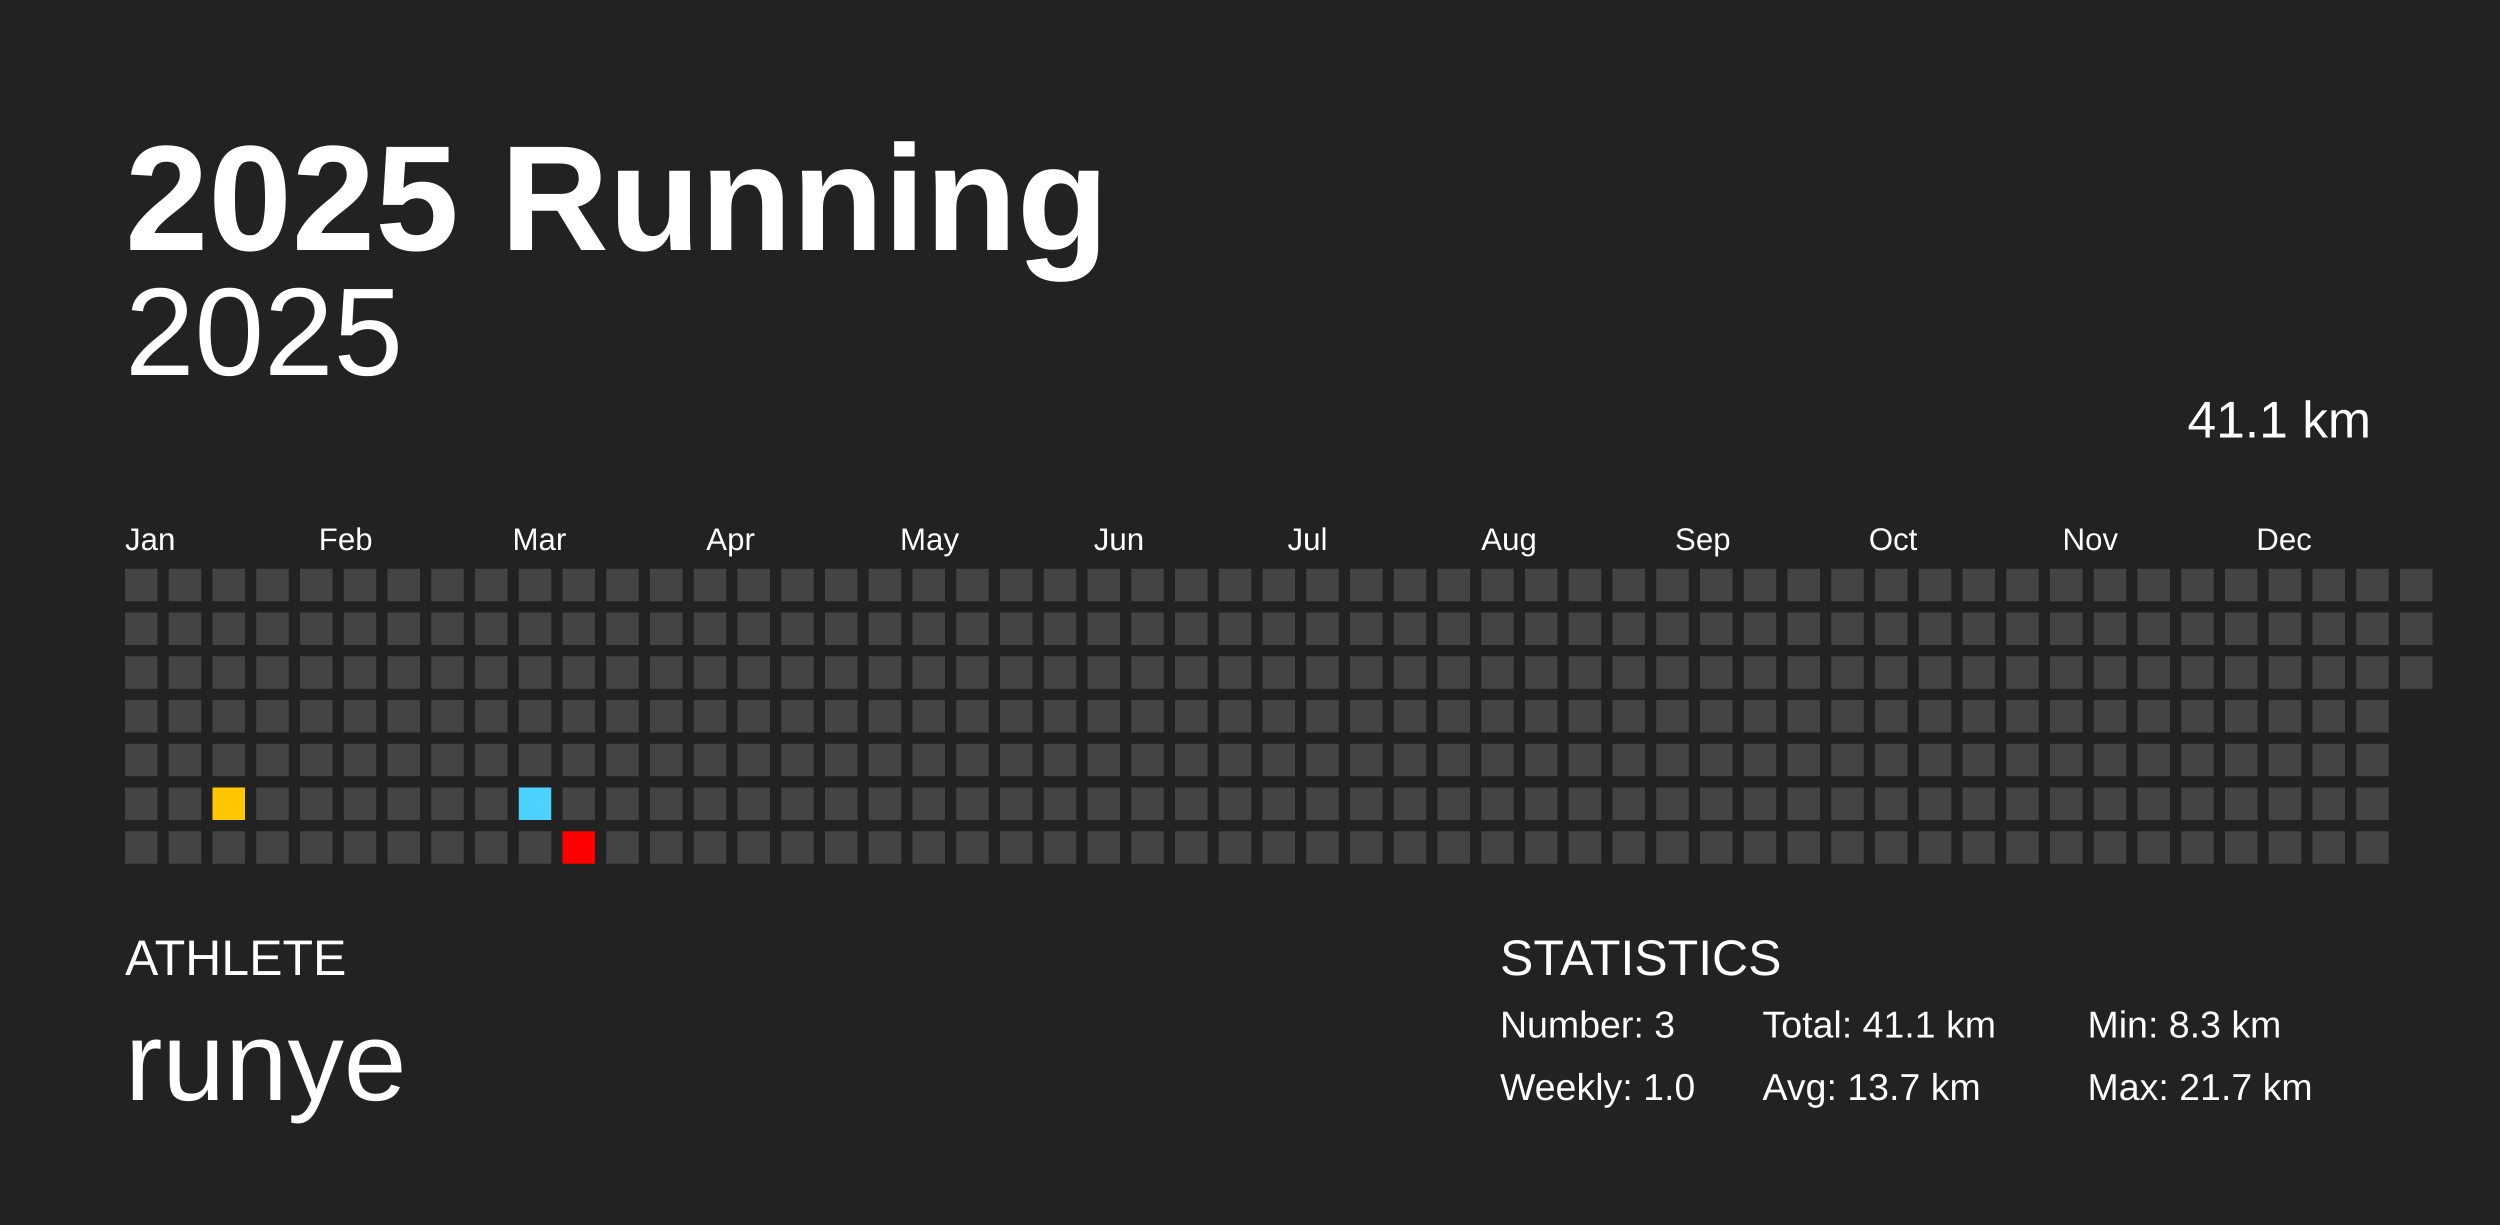
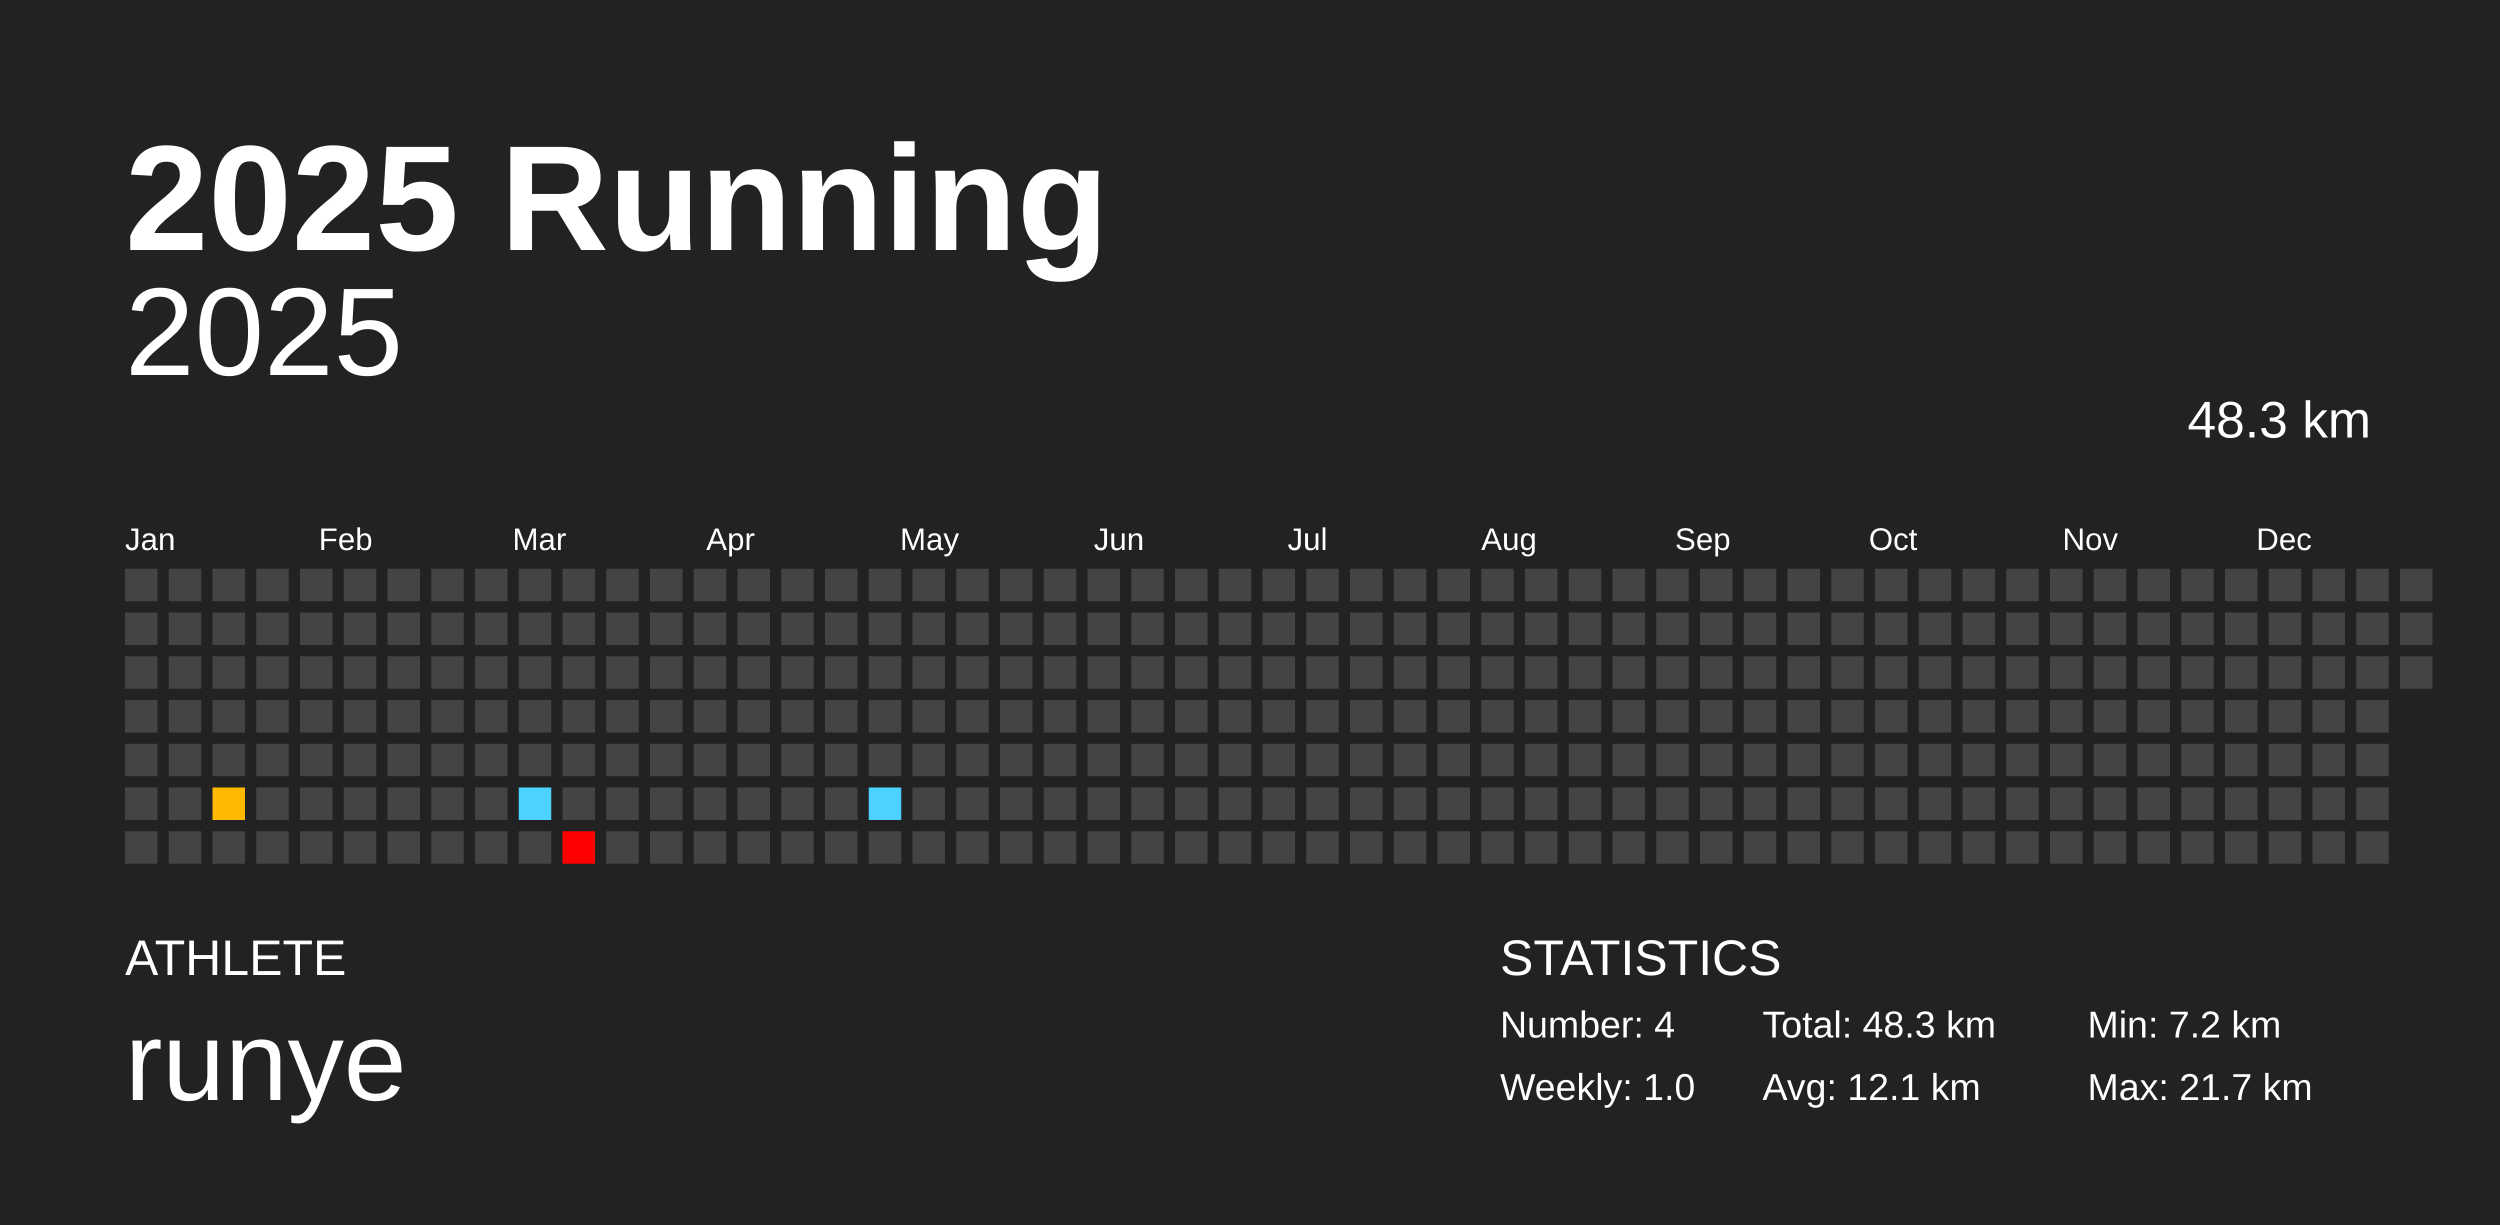
<svg xmlns="http://www.w3.org/2000/svg" baseProfile="full" height="98mm" version="1.1" viewBox="0,0,200,98" width="200mm">
  <defs />
  <rect fill="#222222" height="98" width="200" x="0" y="0" />
  <text fill="#FFFFFF" style="font-size:12px; font-family:Arial; font-weight:bold;" x="10" y="20">2025 Running</text>
  <text fill="#FFFFFF" style="font-size:4px; font-family:Arial" x="10" y="78">ATHLETE</text>
  <text fill="#FFFFFF" style="font-size:9px; font-family:Arial" x="10" y="88">runye</text>
  <text fill="#FFFFFF" style="font-size:4px; font-family:Arial" x="120" y="78">STATISTICS</text>
-   <text fill="#FFFFFF" style="font-size:3px; font-family:Arial" x="120" y="83">Number: 3</text>
+   <text fill="#FFFFFF" style="font-size:3px; font-family:Arial" x="120" y="83">Number: 4</text>
  <text fill="#FFFFFF" style="font-size:3px; font-family:Arial" x="120" y="88">Weekly: 1.0</text>
-   <text fill="#FFFFFF" style="font-size:3px; font-family:Arial" x="141" y="83">Total: 41.1 km</text>
-   <text fill="#FFFFFF" style="font-size:3px; font-family:Arial" x="141" y="88">Avg: 13.7 km</text>
-   <text fill="#FFFFFF" style="font-size:3px; font-family:Arial" x="167" y="83">Min: 8.3 km</text>
+   <text fill="#FFFFFF" style="font-size:3px; font-family:Arial" x="141" y="83">Total: 48.3 km</text>
+   <text fill="#FFFFFF" style="font-size:3px; font-family:Arial" x="141" y="88">Avg: 12.1 km</text>
+   <text fill="#FFFFFF" style="font-size:3px; font-family:Arial" x="167" y="83">Min: 7.2 km</text>
  <text fill="#FFFFFF" style="font-size:3px; font-family:Arial" x="167" y="88">Max: 21.7 km</text>
  <text alignment-baseline="hanging" fill="#FFFFFF" style="font-size:10.0px; font-family:Arial;" x="10" y="30">2025</text>
-   <text alignment-baseline="hanging" fill="#FFFFFF" style="font-size:4.125px; font-family:Arial;" x="175" y="35">41.1 km</text>
+   <text alignment-baseline="hanging" fill="#FFFFFF" style="font-size:4.125px; font-family:Arial;" x="175" y="35">48.3 km</text>
  <text fill="#FFFFFF" style="font-size:2.5px; font-family:Arial" x="10.0" y="44">Jan</text>
  <text fill="#FFFFFF" style="font-size:2.5px; font-family:Arial" x="25.5" y="44">Feb</text>
  <text fill="#FFFFFF" style="font-size:2.5px; font-family:Arial" x="41.0" y="44">Mar</text>
  <text fill="#FFFFFF" style="font-size:2.5px; font-family:Arial" x="56.5" y="44">Apr</text>
  <text fill="#FFFFFF" style="font-size:2.5px; font-family:Arial" x="72.0" y="44">May</text>
  <text fill="#FFFFFF" style="font-size:2.5px; font-family:Arial" x="87.5" y="44">Jun</text>
  <text fill="#FFFFFF" style="font-size:2.5px; font-family:Arial" x="103.0" y="44">Jul</text>
  <text fill="#FFFFFF" style="font-size:2.5px; font-family:Arial" x="118.5" y="44">Aug</text>
  <text fill="#FFFFFF" style="font-size:2.5px; font-family:Arial" x="134.0" y="44">Sep</text>
  <text fill="#FFFFFF" style="font-size:2.5px; font-family:Arial" x="149.5" y="44">Oct</text>
  <text fill="#FFFFFF" style="font-size:2.5px; font-family:Arial" x="165.0" y="44">Nov</text>
  <text fill="#FFFFFF" style="font-size:2.5px; font-family:Arial" x="180.5" y="44">Dec</text>
  <rect fill="#444444" height="2.6" width="2.6" x="10.0" y="45.5" />
  <rect fill="#444444" height="2.6" width="2.6" x="10.0" y="49.0" />
  <rect fill="#444444" height="2.6" width="2.6" x="10.0" y="52.5" />
  <rect fill="#444444" height="2.6" width="2.6" x="10.0" y="56.0" />
  <rect fill="#444444" height="2.6" width="2.6" x="10.0" y="59.5" />
  <rect fill="#444444" height="2.6" width="2.6" x="10.0" y="63.0" />
  <rect fill="#444444" height="2.6" width="2.6" x="10.0" y="66.5" />
  <rect fill="#444444" height="2.6" width="2.6" x="13.5" y="45.5" />
  <rect fill="#444444" height="2.6" width="2.6" x="13.5" y="49.0" />
  <rect fill="#444444" height="2.6" width="2.6" x="13.5" y="52.5" />
  <rect fill="#444444" height="2.6" width="2.6" x="13.5" y="56.0" />
  <rect fill="#444444" height="2.6" width="2.6" x="13.5" y="59.5" />
  <rect fill="#444444" height="2.6" width="2.6" x="13.5" y="63.0" />
  <rect fill="#444444" height="2.6" width="2.6" x="13.5" y="66.5" />
  <rect fill="#444444" height="2.6" width="2.6" x="17.0" y="45.5" />
  <rect fill="#444444" height="2.6" width="2.6" x="17.0" y="49.0" />
  <rect fill="#444444" height="2.6" width="2.6" x="17.0" y="52.5" />
  <rect fill="#444444" height="2.6" width="2.6" x="17.0" y="56.0" />
  <rect fill="#444444" height="2.6" width="2.6" x="17.0" y="59.5" />
-   <rect fill="#ffc700" height="2.6" width="2.6" x="17.0" y="63.0" />
+   <rect fill="#ffb900" height="2.6" width="2.6" x="17.0" y="63.0" />
  <rect fill="#444444" height="2.6" width="2.6" x="17.0" y="66.5" />
  <rect fill="#444444" height="2.6" width="2.6" x="20.5" y="45.5" />
  <rect fill="#444444" height="2.6" width="2.6" x="20.5" y="49.0" />
  <rect fill="#444444" height="2.6" width="2.6" x="20.5" y="52.5" />
  <rect fill="#444444" height="2.6" width="2.6" x="20.5" y="56.0" />
  <rect fill="#444444" height="2.6" width="2.6" x="20.5" y="59.5" />
  <rect fill="#444444" height="2.6" width="2.6" x="20.5" y="63.0" />
  <rect fill="#444444" height="2.6" width="2.6" x="20.5" y="66.5" />
  <rect fill="#444444" height="2.6" width="2.6" x="24.0" y="45.5" />
  <rect fill="#444444" height="2.6" width="2.6" x="24.0" y="49.0" />
  <rect fill="#444444" height="2.6" width="2.6" x="24.0" y="52.5" />
  <rect fill="#444444" height="2.6" width="2.6" x="24.0" y="56.0" />
  <rect fill="#444444" height="2.6" width="2.6" x="24.0" y="59.5" />
  <rect fill="#444444" height="2.6" width="2.6" x="24.0" y="63.0" />
  <rect fill="#444444" height="2.6" width="2.6" x="24.0" y="66.5" />
  <rect fill="#444444" height="2.6" width="2.6" x="27.5" y="45.5" />
  <rect fill="#444444" height="2.6" width="2.6" x="27.5" y="49.0" />
  <rect fill="#444444" height="2.6" width="2.6" x="27.5" y="52.5" />
  <rect fill="#444444" height="2.6" width="2.6" x="27.5" y="56.0" />
  <rect fill="#444444" height="2.6" width="2.6" x="27.5" y="59.5" />
  <rect fill="#444444" height="2.6" width="2.6" x="27.5" y="63.0" />
  <rect fill="#444444" height="2.6" width="2.6" x="27.5" y="66.5" />
  <rect fill="#444444" height="2.6" width="2.6" x="31.0" y="45.5" />
  <rect fill="#444444" height="2.6" width="2.6" x="31.0" y="49.0" />
  <rect fill="#444444" height="2.6" width="2.6" x="31.0" y="52.5" />
  <rect fill="#444444" height="2.6" width="2.6" x="31.0" y="56.0" />
  <rect fill="#444444" height="2.6" width="2.6" x="31.0" y="59.5" />
  <rect fill="#444444" height="2.6" width="2.6" x="31.0" y="63.0" />
  <rect fill="#444444" height="2.6" width="2.6" x="31.0" y="66.5" />
  <rect fill="#444444" height="2.6" width="2.6" x="34.5" y="45.5" />
  <rect fill="#444444" height="2.6" width="2.6" x="34.5" y="49.0" />
  <rect fill="#444444" height="2.6" width="2.6" x="34.5" y="52.5" />
  <rect fill="#444444" height="2.6" width="2.6" x="34.5" y="56.0" />
  <rect fill="#444444" height="2.6" width="2.6" x="34.5" y="59.5" />
  <rect fill="#444444" height="2.6" width="2.6" x="34.5" y="63.0" />
  <rect fill="#444444" height="2.6" width="2.6" x="34.5" y="66.5" />
  <rect fill="#444444" height="2.6" width="2.6" x="38.0" y="45.5" />
  <rect fill="#444444" height="2.6" width="2.6" x="38.0" y="49.0" />
  <rect fill="#444444" height="2.6" width="2.6" x="38.0" y="52.5" />
  <rect fill="#444444" height="2.6" width="2.6" x="38.0" y="56.0" />
  <rect fill="#444444" height="2.6" width="2.6" x="38.0" y="59.5" />
  <rect fill="#444444" height="2.6" width="2.6" x="38.0" y="63.0" />
  <rect fill="#444444" height="2.6" width="2.6" x="38.0" y="66.5" />
  <rect fill="#444444" height="2.6" width="2.6" x="41.5" y="45.5" />
  <rect fill="#444444" height="2.6" width="2.6" x="41.5" y="49.0" />
  <rect fill="#444444" height="2.6" width="2.6" x="41.5" y="52.5" />
  <rect fill="#444444" height="2.6" width="2.6" x="41.5" y="56.0" />
  <rect fill="#444444" height="2.6" width="2.6" x="41.5" y="59.5" />
  <rect fill="#4dd2ff" height="2.6" width="2.6" x="41.5" y="63.0" />
  <rect fill="#444444" height="2.6" width="2.6" x="41.5" y="66.5" />
  <rect fill="#444444" height="2.6" width="2.6" x="45.0" y="45.5" />
  <rect fill="#444444" height="2.6" width="2.6" x="45.0" y="49.0" />
  <rect fill="#444444" height="2.6" width="2.6" x="45.0" y="52.5" />
  <rect fill="#444444" height="2.6" width="2.6" x="45.0" y="56.0" />
  <rect fill="#444444" height="2.6" width="2.6" x="45.0" y="59.5" />
  <rect fill="#444444" height="2.6" width="2.6" x="45.0" y="63.0" />
  <rect fill="red" height="2.6" width="2.6" x="45.0" y="66.5" />
  <rect fill="#444444" height="2.6" width="2.6" x="48.5" y="45.5" />
  <rect fill="#444444" height="2.6" width="2.6" x="48.5" y="49.0" />
  <rect fill="#444444" height="2.6" width="2.6" x="48.5" y="52.5" />
  <rect fill="#444444" height="2.6" width="2.6" x="48.5" y="56.0" />
  <rect fill="#444444" height="2.6" width="2.6" x="48.5" y="59.5" />
  <rect fill="#444444" height="2.6" width="2.6" x="48.5" y="63.0" />
  <rect fill="#444444" height="2.6" width="2.6" x="48.5" y="66.5" />
  <rect fill="#444444" height="2.6" width="2.6" x="52.0" y="45.5" />
  <rect fill="#444444" height="2.6" width="2.6" x="52.0" y="49.0" />
  <rect fill="#444444" height="2.6" width="2.6" x="52.0" y="52.5" />
  <rect fill="#444444" height="2.6" width="2.6" x="52.0" y="56.0" />
  <rect fill="#444444" height="2.6" width="2.6" x="52.0" y="59.5" />
  <rect fill="#444444" height="2.6" width="2.6" x="52.0" y="63.0" />
  <rect fill="#444444" height="2.6" width="2.6" x="52.0" y="66.5" />
  <rect fill="#444444" height="2.6" width="2.6" x="55.5" y="45.5" />
  <rect fill="#444444" height="2.6" width="2.6" x="55.5" y="49.0" />
  <rect fill="#444444" height="2.6" width="2.6" x="55.5" y="52.5" />
  <rect fill="#444444" height="2.6" width="2.6" x="55.5" y="56.0" />
  <rect fill="#444444" height="2.6" width="2.6" x="55.5" y="59.5" />
  <rect fill="#444444" height="2.6" width="2.6" x="55.5" y="63.0" />
  <rect fill="#444444" height="2.6" width="2.6" x="55.5" y="66.5" />
  <rect fill="#444444" height="2.6" width="2.6" x="59.0" y="45.5" />
  <rect fill="#444444" height="2.6" width="2.6" x="59.0" y="49.0" />
  <rect fill="#444444" height="2.6" width="2.6" x="59.0" y="52.5" />
  <rect fill="#444444" height="2.6" width="2.6" x="59.0" y="56.0" />
  <rect fill="#444444" height="2.6" width="2.6" x="59.0" y="59.5" />
  <rect fill="#444444" height="2.6" width="2.6" x="59.0" y="63.0" />
  <rect fill="#444444" height="2.6" width="2.6" x="59.0" y="66.5" />
  <rect fill="#444444" height="2.6" width="2.6" x="62.5" y="45.5" />
  <rect fill="#444444" height="2.6" width="2.6" x="62.5" y="49.0" />
  <rect fill="#444444" height="2.6" width="2.6" x="62.5" y="52.5" />
  <rect fill="#444444" height="2.6" width="2.6" x="62.5" y="56.0" />
  <rect fill="#444444" height="2.6" width="2.6" x="62.5" y="59.5" />
  <rect fill="#444444" height="2.6" width="2.6" x="62.5" y="63.0" />
  <rect fill="#444444" height="2.6" width="2.6" x="62.5" y="66.5" />
  <rect fill="#444444" height="2.6" width="2.6" x="66.0" y="45.5" />
  <rect fill="#444444" height="2.6" width="2.6" x="66.0" y="49.0" />
  <rect fill="#444444" height="2.6" width="2.6" x="66.0" y="52.5" />
  <rect fill="#444444" height="2.6" width="2.6" x="66.0" y="56.0" />
  <rect fill="#444444" height="2.6" width="2.6" x="66.0" y="59.5" />
  <rect fill="#444444" height="2.6" width="2.6" x="66.0" y="63.0" />
  <rect fill="#444444" height="2.6" width="2.6" x="66.0" y="66.5" />
  <rect fill="#444444" height="2.6" width="2.6" x="69.5" y="45.5" />
  <rect fill="#444444" height="2.6" width="2.6" x="69.5" y="49.0" />
  <rect fill="#444444" height="2.6" width="2.6" x="69.5" y="52.5" />
  <rect fill="#444444" height="2.6" width="2.6" x="69.5" y="56.0" />
  <rect fill="#444444" height="2.6" width="2.6" x="69.5" y="59.5" />
-   <rect fill="#444444" height="2.6" width="2.6" x="69.5" y="63.0" />
+   <rect fill="#4dd2ff" height="2.6" width="2.6" x="69.5" y="63.0" />
  <rect fill="#444444" height="2.6" width="2.6" x="69.5" y="66.5" />
  <rect fill="#444444" height="2.6" width="2.6" x="73.0" y="45.5" />
  <rect fill="#444444" height="2.6" width="2.6" x="73.0" y="49.0" />
  <rect fill="#444444" height="2.6" width="2.6" x="73.0" y="52.5" />
  <rect fill="#444444" height="2.6" width="2.6" x="73.0" y="56.0" />
  <rect fill="#444444" height="2.6" width="2.6" x="73.0" y="59.5" />
  <rect fill="#444444" height="2.6" width="2.6" x="73.0" y="63.0" />
  <rect fill="#444444" height="2.6" width="2.6" x="73.0" y="66.5" />
  <rect fill="#444444" height="2.6" width="2.6" x="76.5" y="45.5" />
  <rect fill="#444444" height="2.6" width="2.6" x="76.5" y="49.0" />
  <rect fill="#444444" height="2.6" width="2.6" x="76.5" y="52.5" />
  <rect fill="#444444" height="2.6" width="2.6" x="76.5" y="56.0" />
  <rect fill="#444444" height="2.6" width="2.6" x="76.5" y="59.5" />
  <rect fill="#444444" height="2.6" width="2.6" x="76.5" y="63.0" />
  <rect fill="#444444" height="2.6" width="2.6" x="76.5" y="66.5" />
  <rect fill="#444444" height="2.6" width="2.6" x="80.0" y="45.5" />
  <rect fill="#444444" height="2.6" width="2.6" x="80.0" y="49.0" />
  <rect fill="#444444" height="2.6" width="2.6" x="80.0" y="52.5" />
  <rect fill="#444444" height="2.6" width="2.6" x="80.0" y="56.0" />
  <rect fill="#444444" height="2.6" width="2.6" x="80.0" y="59.5" />
  <rect fill="#444444" height="2.6" width="2.6" x="80.0" y="63.0" />
  <rect fill="#444444" height="2.6" width="2.6" x="80.0" y="66.5" />
  <rect fill="#444444" height="2.6" width="2.6" x="83.5" y="45.5" />
  <rect fill="#444444" height="2.6" width="2.6" x="83.5" y="49.0" />
  <rect fill="#444444" height="2.6" width="2.6" x="83.5" y="52.5" />
  <rect fill="#444444" height="2.6" width="2.6" x="83.5" y="56.0" />
  <rect fill="#444444" height="2.6" width="2.6" x="83.5" y="59.5" />
  <rect fill="#444444" height="2.6" width="2.6" x="83.5" y="63.0" />
  <rect fill="#444444" height="2.6" width="2.6" x="83.5" y="66.5" />
  <rect fill="#444444" height="2.6" width="2.6" x="87.0" y="45.5" />
  <rect fill="#444444" height="2.6" width="2.6" x="87.0" y="49.0" />
  <rect fill="#444444" height="2.6" width="2.6" x="87.0" y="52.5" />
  <rect fill="#444444" height="2.6" width="2.6" x="87.0" y="56.0" />
  <rect fill="#444444" height="2.6" width="2.6" x="87.0" y="59.5" />
  <rect fill="#444444" height="2.6" width="2.6" x="87.0" y="63.0" />
  <rect fill="#444444" height="2.6" width="2.6" x="87.0" y="66.5" />
  <rect fill="#444444" height="2.6" width="2.6" x="90.5" y="45.5" />
  <rect fill="#444444" height="2.6" width="2.6" x="90.5" y="49.0" />
  <rect fill="#444444" height="2.6" width="2.6" x="90.5" y="52.5" />
  <rect fill="#444444" height="2.6" width="2.6" x="90.5" y="56.0" />
  <rect fill="#444444" height="2.6" width="2.6" x="90.5" y="59.5" />
  <rect fill="#444444" height="2.6" width="2.6" x="90.5" y="63.0" />
  <rect fill="#444444" height="2.6" width="2.6" x="90.5" y="66.5" />
  <rect fill="#444444" height="2.6" width="2.6" x="94.0" y="45.5" />
  <rect fill="#444444" height="2.6" width="2.6" x="94.0" y="49.0" />
  <rect fill="#444444" height="2.6" width="2.6" x="94.0" y="52.5" />
  <rect fill="#444444" height="2.6" width="2.6" x="94.0" y="56.0" />
  <rect fill="#444444" height="2.6" width="2.6" x="94.0" y="59.5" />
  <rect fill="#444444" height="2.6" width="2.6" x="94.0" y="63.0" />
  <rect fill="#444444" height="2.6" width="2.6" x="94.0" y="66.5" />
  <rect fill="#444444" height="2.6" width="2.6" x="97.5" y="45.5" />
  <rect fill="#444444" height="2.6" width="2.6" x="97.5" y="49.0" />
  <rect fill="#444444" height="2.6" width="2.6" x="97.5" y="52.5" />
  <rect fill="#444444" height="2.6" width="2.6" x="97.5" y="56.0" />
  <rect fill="#444444" height="2.6" width="2.6" x="97.5" y="59.5" />
  <rect fill="#444444" height="2.6" width="2.6" x="97.5" y="63.0" />
  <rect fill="#444444" height="2.6" width="2.6" x="97.5" y="66.5" />
  <rect fill="#444444" height="2.6" width="2.6" x="101.0" y="45.5" />
  <rect fill="#444444" height="2.6" width="2.6" x="101.0" y="49.0" />
  <rect fill="#444444" height="2.6" width="2.6" x="101.0" y="52.5" />
  <rect fill="#444444" height="2.6" width="2.6" x="101.0" y="56.0" />
  <rect fill="#444444" height="2.6" width="2.6" x="101.0" y="59.5" />
  <rect fill="#444444" height="2.6" width="2.6" x="101.0" y="63.0" />
  <rect fill="#444444" height="2.6" width="2.6" x="101.0" y="66.5" />
  <rect fill="#444444" height="2.6" width="2.6" x="104.5" y="45.5" />
  <rect fill="#444444" height="2.6" width="2.6" x="104.5" y="49.0" />
  <rect fill="#444444" height="2.6" width="2.6" x="104.5" y="52.5" />
  <rect fill="#444444" height="2.6" width="2.6" x="104.5" y="56.0" />
  <rect fill="#444444" height="2.6" width="2.6" x="104.5" y="59.5" />
  <rect fill="#444444" height="2.6" width="2.6" x="104.5" y="63.0" />
  <rect fill="#444444" height="2.6" width="2.6" x="104.5" y="66.5" />
  <rect fill="#444444" height="2.6" width="2.6" x="108.0" y="45.5" />
  <rect fill="#444444" height="2.6" width="2.6" x="108.0" y="49.0" />
  <rect fill="#444444" height="2.6" width="2.6" x="108.0" y="52.5" />
  <rect fill="#444444" height="2.6" width="2.6" x="108.0" y="56.0" />
  <rect fill="#444444" height="2.6" width="2.6" x="108.0" y="59.5" />
  <rect fill="#444444" height="2.6" width="2.6" x="108.0" y="63.0" />
  <rect fill="#444444" height="2.6" width="2.6" x="108.0" y="66.5" />
  <rect fill="#444444" height="2.6" width="2.6" x="111.5" y="45.5" />
  <rect fill="#444444" height="2.6" width="2.6" x="111.5" y="49.0" />
  <rect fill="#444444" height="2.6" width="2.6" x="111.5" y="52.5" />
  <rect fill="#444444" height="2.6" width="2.6" x="111.5" y="56.0" />
  <rect fill="#444444" height="2.6" width="2.6" x="111.5" y="59.5" />
  <rect fill="#444444" height="2.6" width="2.6" x="111.5" y="63.0" />
  <rect fill="#444444" height="2.6" width="2.6" x="111.5" y="66.5" />
  <rect fill="#444444" height="2.6" width="2.6" x="115.0" y="45.5" />
  <rect fill="#444444" height="2.6" width="2.6" x="115.0" y="49.0" />
  <rect fill="#444444" height="2.6" width="2.6" x="115.0" y="52.5" />
  <rect fill="#444444" height="2.6" width="2.6" x="115.0" y="56.0" />
  <rect fill="#444444" height="2.6" width="2.6" x="115.0" y="59.5" />
  <rect fill="#444444" height="2.6" width="2.6" x="115.0" y="63.0" />
  <rect fill="#444444" height="2.6" width="2.6" x="115.0" y="66.5" />
  <rect fill="#444444" height="2.6" width="2.6" x="118.5" y="45.5" />
  <rect fill="#444444" height="2.6" width="2.6" x="118.5" y="49.0" />
  <rect fill="#444444" height="2.6" width="2.6" x="118.5" y="52.5" />
  <rect fill="#444444" height="2.6" width="2.6" x="118.5" y="56.0" />
  <rect fill="#444444" height="2.6" width="2.6" x="118.5" y="59.5" />
  <rect fill="#444444" height="2.6" width="2.6" x="118.5" y="63.0" />
  <rect fill="#444444" height="2.6" width="2.6" x="118.5" y="66.5" />
  <rect fill="#444444" height="2.6" width="2.6" x="122.0" y="45.5" />
  <rect fill="#444444" height="2.6" width="2.6" x="122.0" y="49.0" />
  <rect fill="#444444" height="2.6" width="2.6" x="122.0" y="52.5" />
  <rect fill="#444444" height="2.6" width="2.6" x="122.0" y="56.0" />
  <rect fill="#444444" height="2.6" width="2.6" x="122.0" y="59.5" />
  <rect fill="#444444" height="2.6" width="2.6" x="122.0" y="63.0" />
  <rect fill="#444444" height="2.6" width="2.6" x="122.0" y="66.5" />
  <rect fill="#444444" height="2.6" width="2.6" x="125.5" y="45.5" />
  <rect fill="#444444" height="2.6" width="2.6" x="125.5" y="49.0" />
  <rect fill="#444444" height="2.6" width="2.6" x="125.5" y="52.5" />
  <rect fill="#444444" height="2.6" width="2.6" x="125.5" y="56.0" />
  <rect fill="#444444" height="2.6" width="2.6" x="125.5" y="59.5" />
  <rect fill="#444444" height="2.6" width="2.6" x="125.5" y="63.0" />
  <rect fill="#444444" height="2.6" width="2.6" x="125.5" y="66.5" />
  <rect fill="#444444" height="2.6" width="2.6" x="129.0" y="45.5" />
  <rect fill="#444444" height="2.6" width="2.6" x="129.0" y="49.0" />
  <rect fill="#444444" height="2.6" width="2.6" x="129.0" y="52.5" />
  <rect fill="#444444" height="2.6" width="2.6" x="129.0" y="56.0" />
  <rect fill="#444444" height="2.6" width="2.6" x="129.0" y="59.5" />
  <rect fill="#444444" height="2.6" width="2.6" x="129.0" y="63.0" />
  <rect fill="#444444" height="2.6" width="2.6" x="129.0" y="66.5" />
  <rect fill="#444444" height="2.6" width="2.6" x="132.5" y="45.5" />
  <rect fill="#444444" height="2.6" width="2.6" x="132.5" y="49.0" />
  <rect fill="#444444" height="2.6" width="2.6" x="132.5" y="52.5" />
  <rect fill="#444444" height="2.6" width="2.6" x="132.5" y="56.0" />
  <rect fill="#444444" height="2.6" width="2.6" x="132.5" y="59.5" />
  <rect fill="#444444" height="2.6" width="2.6" x="132.5" y="63.0" />
  <rect fill="#444444" height="2.6" width="2.6" x="132.5" y="66.5" />
  <rect fill="#444444" height="2.6" width="2.6" x="136.0" y="45.5" />
  <rect fill="#444444" height="2.6" width="2.6" x="136.0" y="49.0" />
  <rect fill="#444444" height="2.6" width="2.6" x="136.0" y="52.5" />
  <rect fill="#444444" height="2.6" width="2.6" x="136.0" y="56.0" />
  <rect fill="#444444" height="2.6" width="2.6" x="136.0" y="59.5" />
  <rect fill="#444444" height="2.6" width="2.6" x="136.0" y="63.0" />
  <rect fill="#444444" height="2.6" width="2.6" x="136.0" y="66.5" />
  <rect fill="#444444" height="2.6" width="2.6" x="139.5" y="45.5" />
  <rect fill="#444444" height="2.6" width="2.6" x="139.5" y="49.0" />
  <rect fill="#444444" height="2.6" width="2.6" x="139.5" y="52.5" />
  <rect fill="#444444" height="2.6" width="2.6" x="139.5" y="56.0" />
  <rect fill="#444444" height="2.6" width="2.6" x="139.5" y="59.5" />
  <rect fill="#444444" height="2.6" width="2.6" x="139.5" y="63.0" />
  <rect fill="#444444" height="2.6" width="2.6" x="139.5" y="66.5" />
  <rect fill="#444444" height="2.6" width="2.6" x="143.0" y="45.5" />
  <rect fill="#444444" height="2.6" width="2.6" x="143.0" y="49.0" />
  <rect fill="#444444" height="2.6" width="2.6" x="143.0" y="52.5" />
  <rect fill="#444444" height="2.6" width="2.6" x="143.0" y="56.0" />
  <rect fill="#444444" height="2.6" width="2.6" x="143.0" y="59.5" />
  <rect fill="#444444" height="2.6" width="2.6" x="143.0" y="63.0" />
  <rect fill="#444444" height="2.6" width="2.6" x="143.0" y="66.5" />
  <rect fill="#444444" height="2.6" width="2.6" x="146.5" y="45.5" />
  <rect fill="#444444" height="2.6" width="2.6" x="146.5" y="49.0" />
  <rect fill="#444444" height="2.6" width="2.6" x="146.5" y="52.5" />
  <rect fill="#444444" height="2.6" width="2.6" x="146.5" y="56.0" />
  <rect fill="#444444" height="2.6" width="2.6" x="146.5" y="59.5" />
  <rect fill="#444444" height="2.6" width="2.6" x="146.5" y="63.0" />
  <rect fill="#444444" height="2.6" width="2.6" x="146.5" y="66.5" />
  <rect fill="#444444" height="2.6" width="2.6" x="150.0" y="45.5" />
  <rect fill="#444444" height="2.6" width="2.6" x="150.0" y="49.0" />
  <rect fill="#444444" height="2.6" width="2.6" x="150.0" y="52.5" />
  <rect fill="#444444" height="2.6" width="2.6" x="150.0" y="56.0" />
  <rect fill="#444444" height="2.6" width="2.6" x="150.0" y="59.5" />
  <rect fill="#444444" height="2.6" width="2.6" x="150.0" y="63.0" />
  <rect fill="#444444" height="2.6" width="2.6" x="150.0" y="66.5" />
  <rect fill="#444444" height="2.6" width="2.6" x="153.5" y="45.5" />
  <rect fill="#444444" height="2.6" width="2.6" x="153.5" y="49.0" />
  <rect fill="#444444" height="2.6" width="2.6" x="153.5" y="52.5" />
  <rect fill="#444444" height="2.6" width="2.6" x="153.5" y="56.0" />
  <rect fill="#444444" height="2.6" width="2.6" x="153.5" y="59.5" />
  <rect fill="#444444" height="2.6" width="2.6" x="153.5" y="63.0" />
  <rect fill="#444444" height="2.6" width="2.6" x="153.5" y="66.5" />
  <rect fill="#444444" height="2.6" width="2.6" x="157.0" y="45.5" />
  <rect fill="#444444" height="2.6" width="2.6" x="157.0" y="49.0" />
  <rect fill="#444444" height="2.6" width="2.6" x="157.0" y="52.5" />
  <rect fill="#444444" height="2.6" width="2.6" x="157.0" y="56.0" />
  <rect fill="#444444" height="2.6" width="2.6" x="157.0" y="59.5" />
  <rect fill="#444444" height="2.6" width="2.6" x="157.0" y="63.0" />
  <rect fill="#444444" height="2.6" width="2.6" x="157.0" y="66.5" />
  <rect fill="#444444" height="2.6" width="2.6" x="160.5" y="45.5" />
  <rect fill="#444444" height="2.6" width="2.6" x="160.5" y="49.0" />
  <rect fill="#444444" height="2.6" width="2.6" x="160.5" y="52.5" />
  <rect fill="#444444" height="2.6" width="2.6" x="160.5" y="56.0" />
  <rect fill="#444444" height="2.6" width="2.6" x="160.5" y="59.5" />
  <rect fill="#444444" height="2.6" width="2.6" x="160.5" y="63.0" />
  <rect fill="#444444" height="2.6" width="2.6" x="160.5" y="66.5" />
  <rect fill="#444444" height="2.6" width="2.6" x="164.0" y="45.5" />
  <rect fill="#444444" height="2.6" width="2.6" x="164.0" y="49.0" />
  <rect fill="#444444" height="2.6" width="2.6" x="164.0" y="52.5" />
  <rect fill="#444444" height="2.6" width="2.6" x="164.0" y="56.0" />
  <rect fill="#444444" height="2.6" width="2.6" x="164.0" y="59.5" />
  <rect fill="#444444" height="2.6" width="2.6" x="164.0" y="63.0" />
  <rect fill="#444444" height="2.6" width="2.6" x="164.0" y="66.5" />
  <rect fill="#444444" height="2.6" width="2.6" x="167.5" y="45.5" />
  <rect fill="#444444" height="2.6" width="2.6" x="167.5" y="49.0" />
  <rect fill="#444444" height="2.6" width="2.6" x="167.5" y="52.5" />
  <rect fill="#444444" height="2.6" width="2.6" x="167.5" y="56.0" />
  <rect fill="#444444" height="2.6" width="2.6" x="167.5" y="59.5" />
  <rect fill="#444444" height="2.6" width="2.6" x="167.5" y="63.0" />
  <rect fill="#444444" height="2.6" width="2.6" x="167.5" y="66.5" />
  <rect fill="#444444" height="2.6" width="2.6" x="171.0" y="45.5" />
  <rect fill="#444444" height="2.6" width="2.6" x="171.0" y="49.0" />
  <rect fill="#444444" height="2.6" width="2.6" x="171.0" y="52.5" />
  <rect fill="#444444" height="2.6" width="2.6" x="171.0" y="56.0" />
  <rect fill="#444444" height="2.6" width="2.6" x="171.0" y="59.5" />
  <rect fill="#444444" height="2.6" width="2.6" x="171.0" y="63.0" />
  <rect fill="#444444" height="2.6" width="2.6" x="171.0" y="66.5" />
  <rect fill="#444444" height="2.6" width="2.6" x="174.5" y="45.5" />
  <rect fill="#444444" height="2.6" width="2.6" x="174.5" y="49.0" />
  <rect fill="#444444" height="2.6" width="2.6" x="174.5" y="52.5" />
  <rect fill="#444444" height="2.6" width="2.6" x="174.5" y="56.0" />
  <rect fill="#444444" height="2.6" width="2.6" x="174.5" y="59.5" />
  <rect fill="#444444" height="2.6" width="2.6" x="174.5" y="63.0" />
  <rect fill="#444444" height="2.6" width="2.6" x="174.5" y="66.5" />
  <rect fill="#444444" height="2.6" width="2.6" x="178.0" y="45.5" />
  <rect fill="#444444" height="2.6" width="2.6" x="178.0" y="49.0" />
  <rect fill="#444444" height="2.6" width="2.6" x="178.0" y="52.5" />
  <rect fill="#444444" height="2.6" width="2.6" x="178.0" y="56.0" />
  <rect fill="#444444" height="2.6" width="2.6" x="178.0" y="59.5" />
  <rect fill="#444444" height="2.6" width="2.6" x="178.0" y="63.0" />
  <rect fill="#444444" height="2.6" width="2.6" x="178.0" y="66.5" />
  <rect fill="#444444" height="2.6" width="2.6" x="181.5" y="45.5" />
  <rect fill="#444444" height="2.6" width="2.6" x="181.5" y="49.0" />
  <rect fill="#444444" height="2.6" width="2.6" x="181.5" y="52.5" />
  <rect fill="#444444" height="2.6" width="2.6" x="181.5" y="56.0" />
  <rect fill="#444444" height="2.6" width="2.6" x="181.5" y="59.5" />
  <rect fill="#444444" height="2.6" width="2.6" x="181.5" y="63.0" />
  <rect fill="#444444" height="2.6" width="2.6" x="181.5" y="66.5" />
  <rect fill="#444444" height="2.6" width="2.6" x="185.0" y="45.5" />
  <rect fill="#444444" height="2.6" width="2.6" x="185.0" y="49.0" />
  <rect fill="#444444" height="2.6" width="2.6" x="185.0" y="52.5" />
  <rect fill="#444444" height="2.6" width="2.6" x="185.0" y="56.0" />
  <rect fill="#444444" height="2.6" width="2.6" x="185.0" y="59.5" />
  <rect fill="#444444" height="2.6" width="2.6" x="185.0" y="63.0" />
  <rect fill="#444444" height="2.6" width="2.6" x="185.0" y="66.5" />
  <rect fill="#444444" height="2.6" width="2.6" x="188.5" y="45.5" />
  <rect fill="#444444" height="2.6" width="2.6" x="188.5" y="49.0" />
  <rect fill="#444444" height="2.6" width="2.6" x="188.5" y="52.5" />
  <rect fill="#444444" height="2.6" width="2.6" x="188.5" y="56.0" />
  <rect fill="#444444" height="2.6" width="2.6" x="188.5" y="59.5" />
  <rect fill="#444444" height="2.6" width="2.6" x="188.5" y="63.0" />
  <rect fill="#444444" height="2.6" width="2.6" x="188.5" y="66.5" />
  <rect fill="#444444" height="2.6" width="2.6" x="192.0" y="45.5" />
  <rect fill="#444444" height="2.6" width="2.6" x="192.0" y="49.0" />
  <rect fill="#444444" height="2.6" width="2.6" x="192.0" y="52.5" />
</svg>
